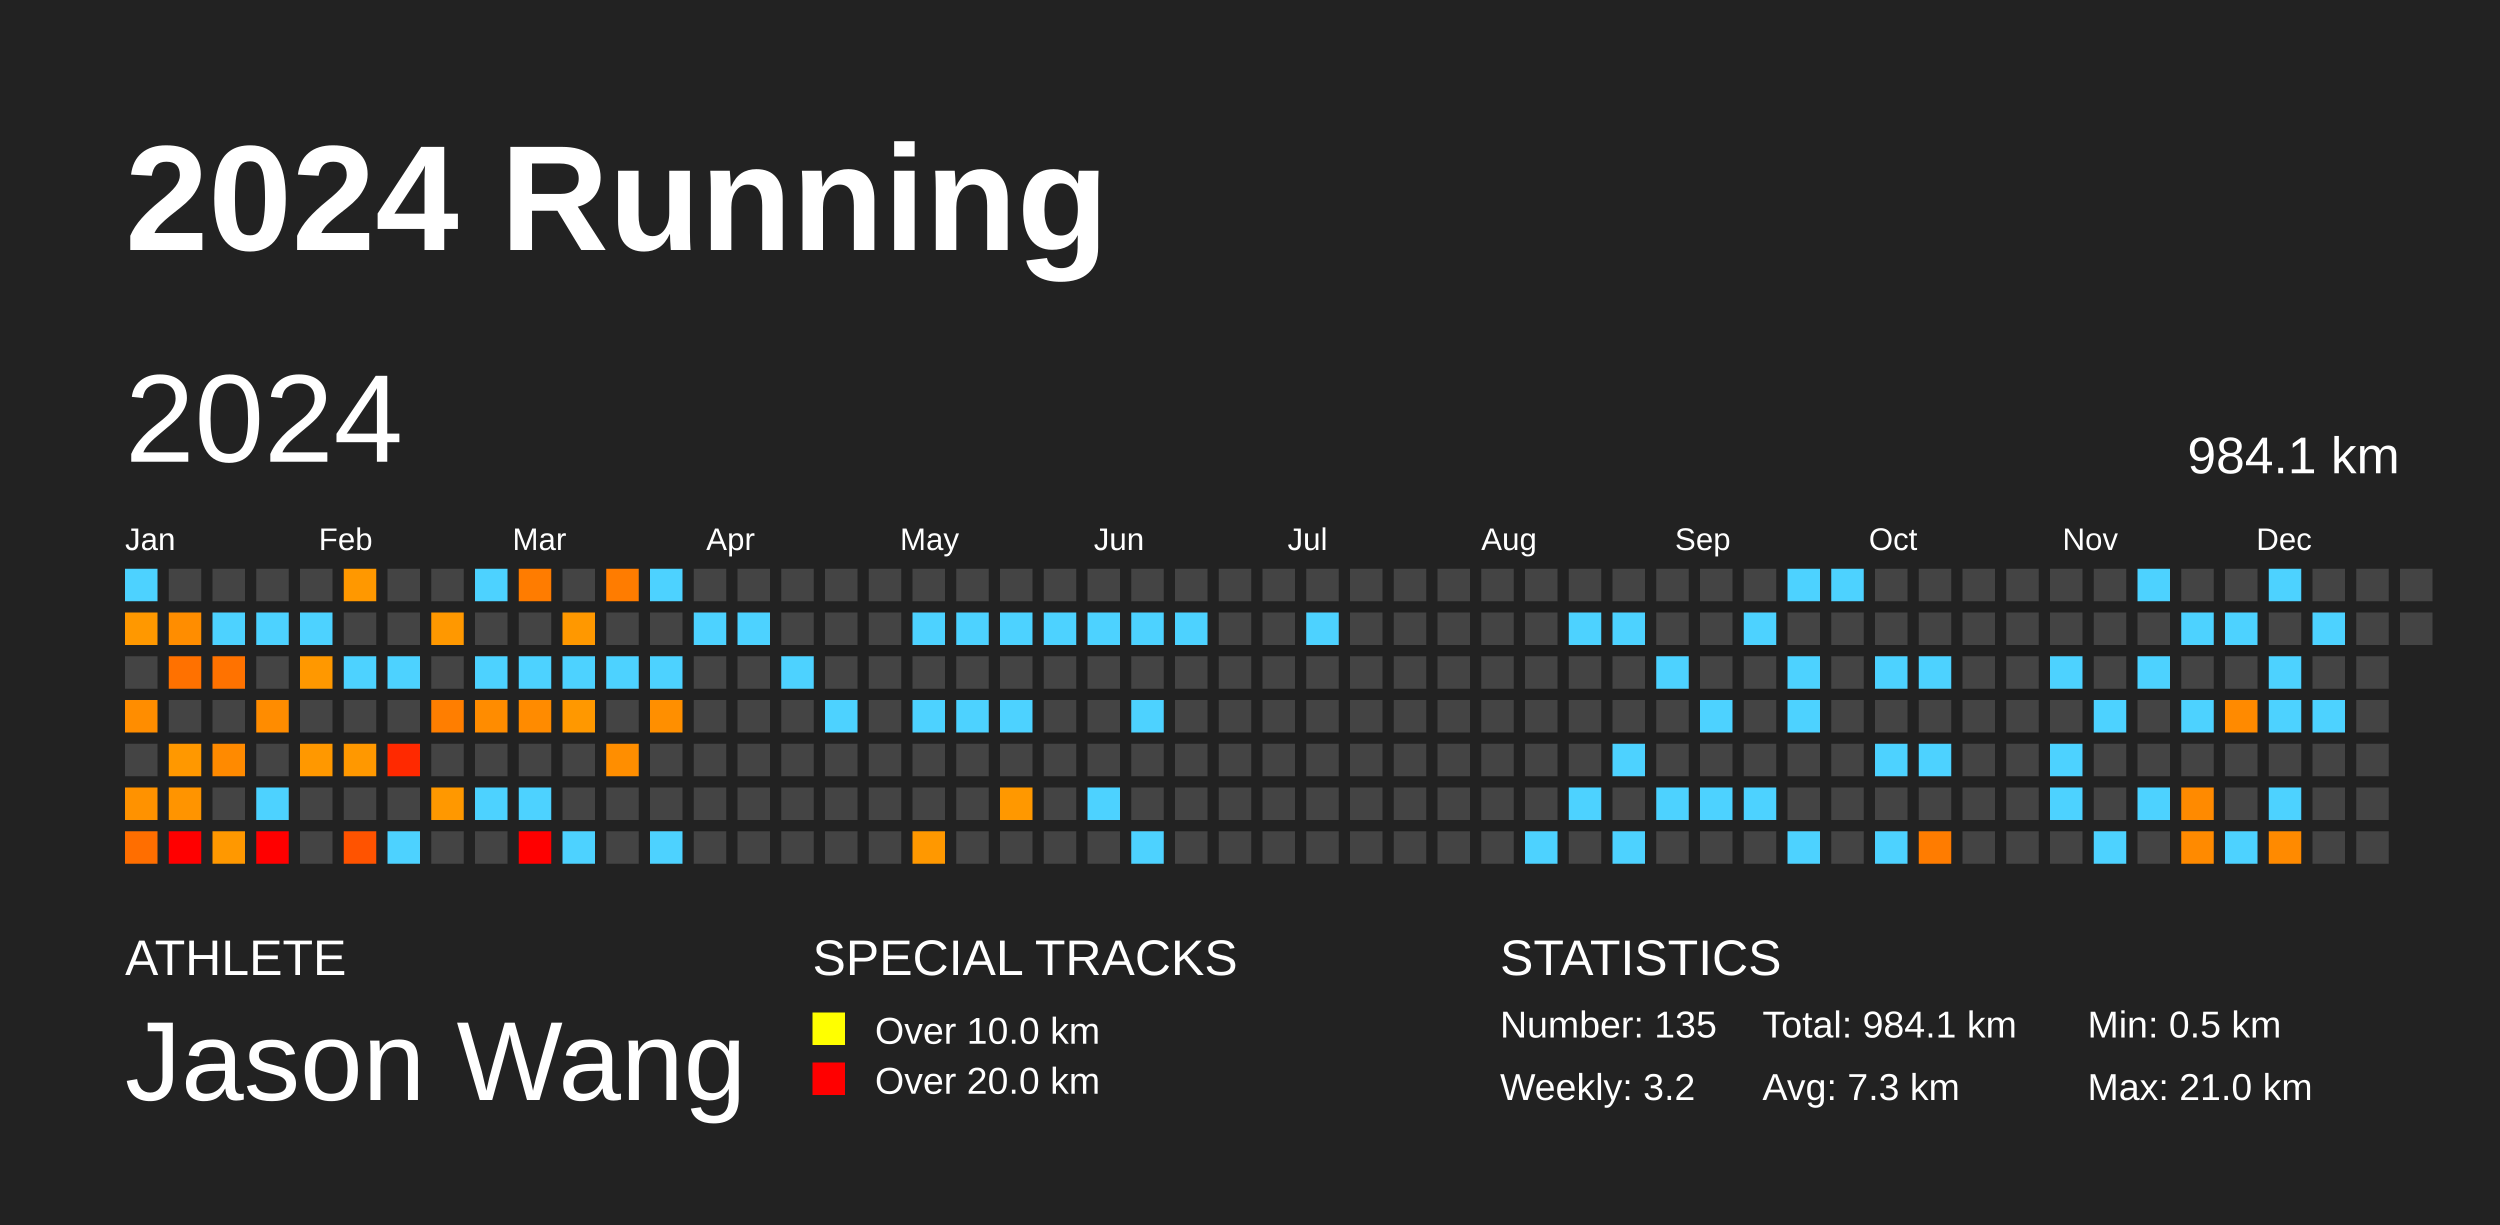
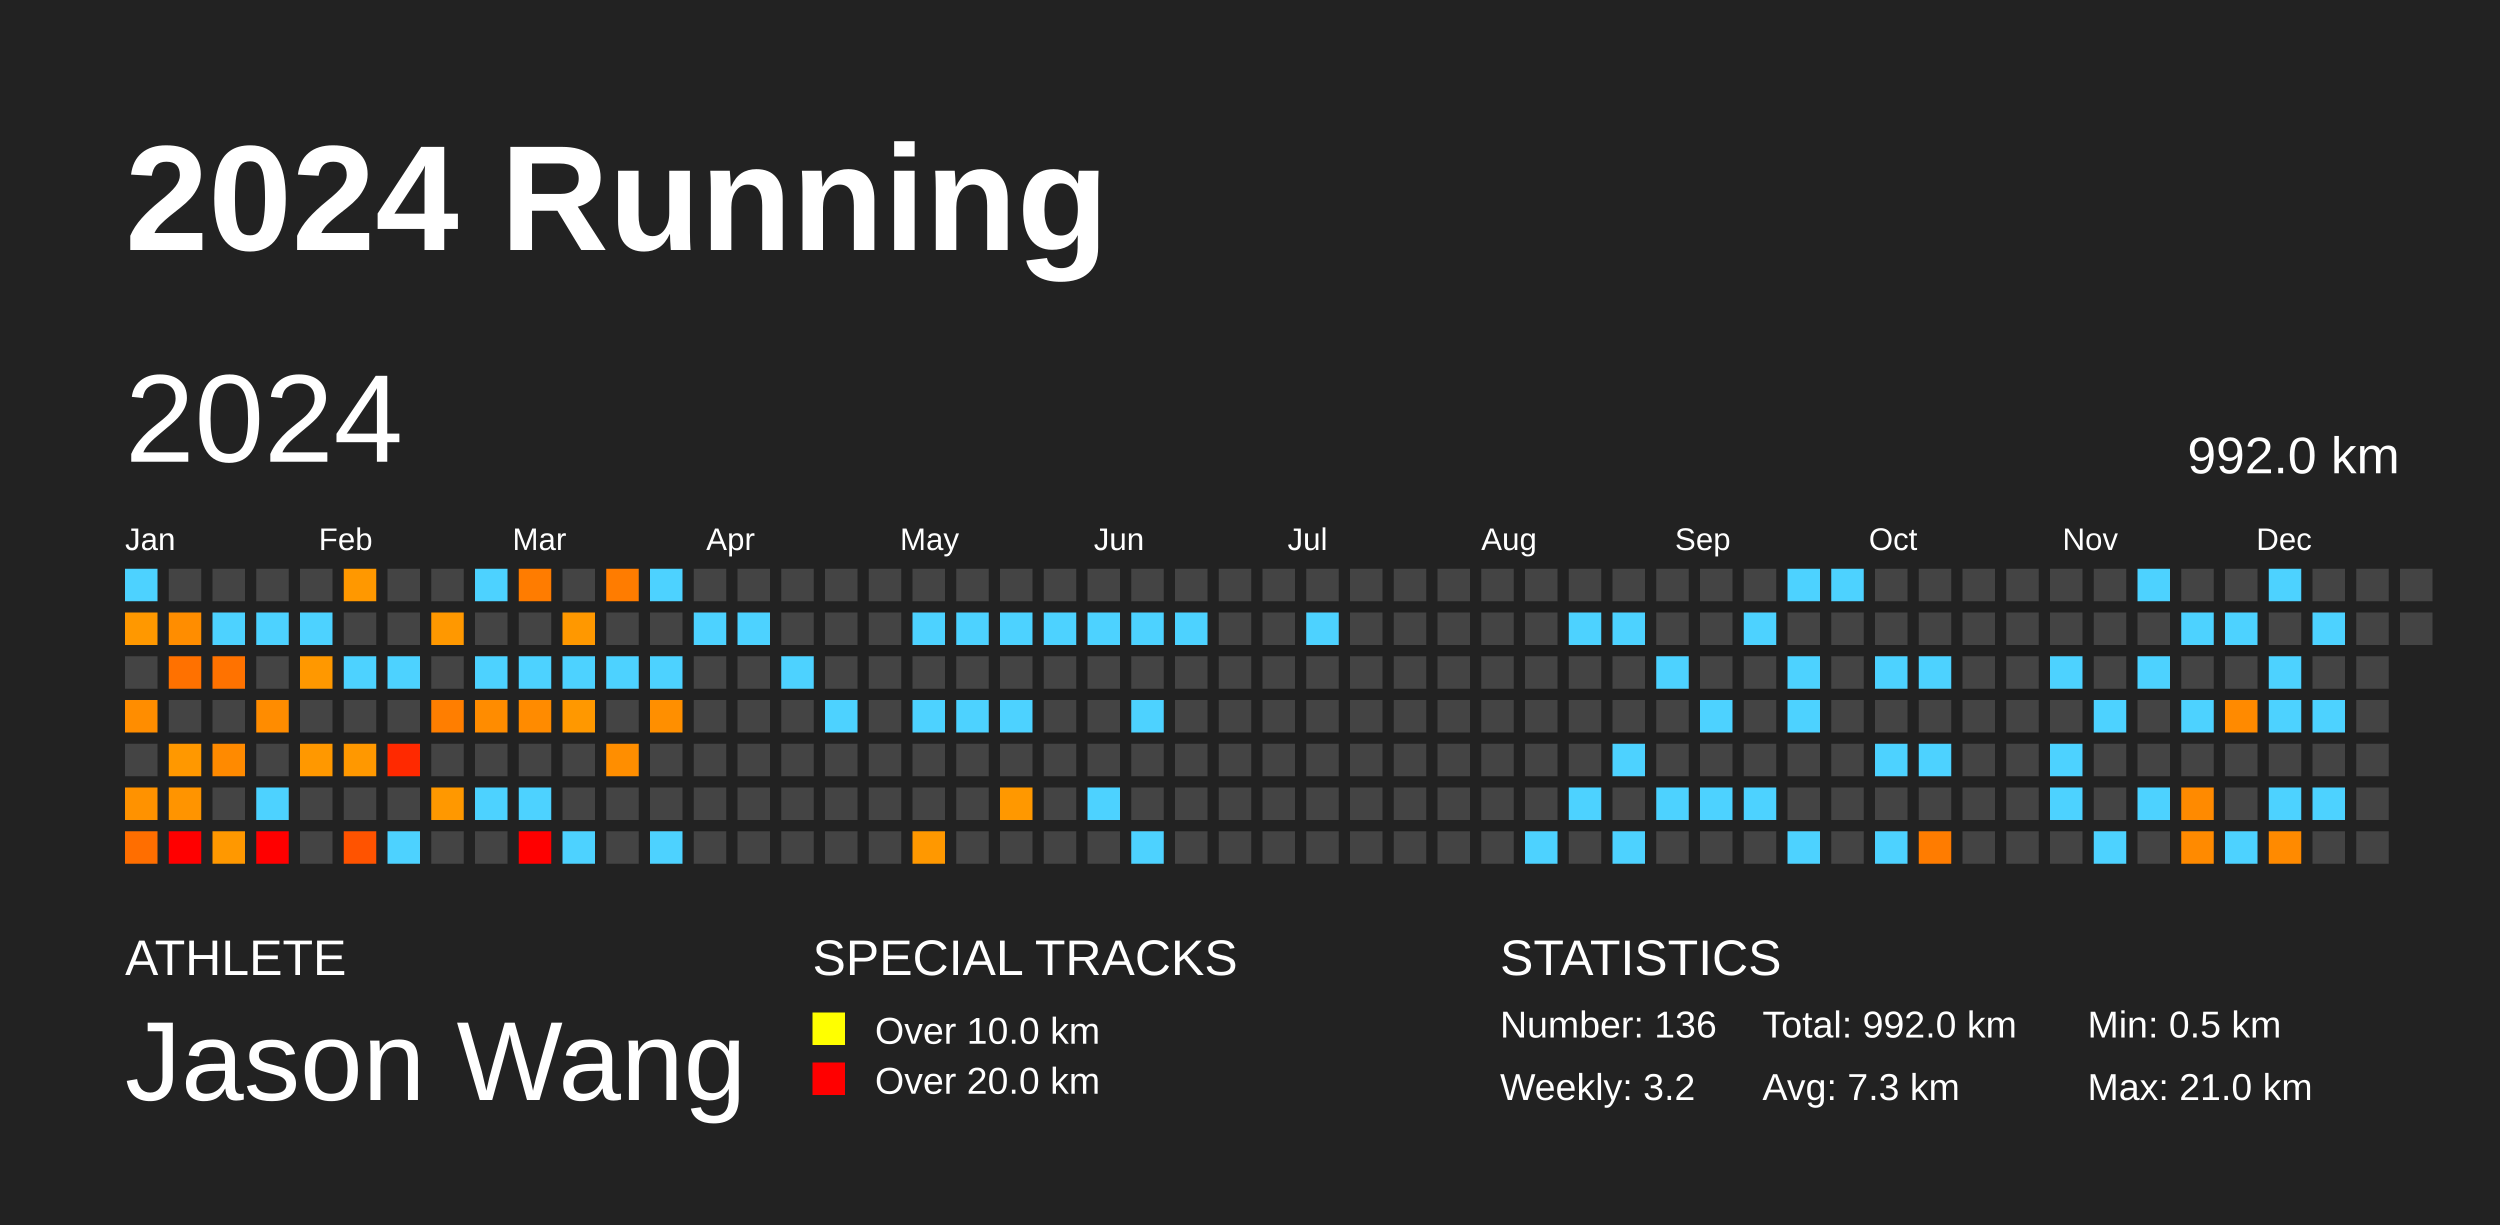
<svg xmlns="http://www.w3.org/2000/svg" baseProfile="full" height="98mm" version="1.1" viewBox="0,0,200,98" width="200mm">
  <defs />
  <rect fill="#222222" height="98" width="200" x="0" y="0" />
  <text fill="#FFFFFF" style="font-size:12px; font-family:Arial; font-weight:bold;" x="10" y="20">2024 Running</text>
  <text fill="#FFFFFF" style="font-size:4px; font-family:Arial" x="10" y="78">ATHLETE</text>
  <text fill="#FFFFFF" style="font-size:9px; font-family:Arial" x="10" y="88">Jason Wang</text>
  <text fill="#FFFFFF" style="font-size:4px; font-family:Arial" x="65" y="78">SPECIAL TRACKS</text>
  <rect fill="yellow" height="2.6" width="2.6" x="65" y="81" />
  <text fill="#FFFFFF" style="font-size:3px; font-family:Arial" x="70" y="83.5">Over 10.0 km</text>
  <rect fill="red" height="2.6" width="2.6" x="65" y="85" />
  <text fill="#FFFFFF" style="font-size:3px; font-family:Arial" x="70" y="87.5">Over 20.0 km</text>
  <text fill="#FFFFFF" style="font-size:4px; font-family:Arial" x="120" y="78">STATISTICS</text>
-   <text fill="#FFFFFF" style="font-size:3px; font-family:Arial" x="120" y="83">Number: 135</text>
+   <text fill="#FFFFFF" style="font-size:3px; font-family:Arial" x="120" y="83">Number: 136</text>
  <text fill="#FFFFFF" style="font-size:3px; font-family:Arial" x="120" y="88">Weekly: 3.2</text>
-   <text fill="#FFFFFF" style="font-size:3px; font-family:Arial" x="141" y="83">Total: 984.1 km</text>
+   <text fill="#FFFFFF" style="font-size:3px; font-family:Arial" x="141" y="83">Total: 992.0 km</text>
  <text fill="#FFFFFF" style="font-size:3px; font-family:Arial" x="141" y="88">Avg: 7.3 km</text>
  <text fill="#FFFFFF" style="font-size:3px; font-family:Arial" x="167" y="83">Min: 0.5 km</text>
  <text fill="#FFFFFF" style="font-size:3px; font-family:Arial" x="167" y="88">Max: 21.0 km</text>
  <text dominant-baseline="hanging" fill="#FFFFFF" style="font-size:10.0px; font-family:Arial;" x="10" y="30">2024</text>
-   <text dominant-baseline="hanging" fill="#FFFFFF" style="font-size:4.125px; font-family:Arial;" x="175" y="35">984.1 km</text>
+   <text dominant-baseline="hanging" fill="#FFFFFF" style="font-size:4.125px; font-family:Arial;" x="175" y="35">992.0 km</text>
  <text fill="#FFFFFF" style="font-size:2.5px; font-family:Arial" x="10.0" y="44">Jan</text>
  <text fill="#FFFFFF" style="font-size:2.5px; font-family:Arial" x="25.5" y="44">Feb</text>
  <text fill="#FFFFFF" style="font-size:2.5px; font-family:Arial" x="41.0" y="44">Mar</text>
  <text fill="#FFFFFF" style="font-size:2.5px; font-family:Arial" x="56.5" y="44">Apr</text>
  <text fill="#FFFFFF" style="font-size:2.5px; font-family:Arial" x="72.0" y="44">May</text>
  <text fill="#FFFFFF" style="font-size:2.5px; font-family:Arial" x="87.5" y="44">Jun</text>
  <text fill="#FFFFFF" style="font-size:2.5px; font-family:Arial" x="103.0" y="44">Jul</text>
  <text fill="#FFFFFF" style="font-size:2.5px; font-family:Arial" x="118.5" y="44">Aug</text>
  <text fill="#FFFFFF" style="font-size:2.5px; font-family:Arial" x="134.0" y="44">Sep</text>
  <text fill="#FFFFFF" style="font-size:2.5px; font-family:Arial" x="149.5" y="44">Oct</text>
  <text fill="#FFFFFF" style="font-size:2.5px; font-family:Arial" x="165.0" y="44">Nov</text>
  <text fill="#FFFFFF" style="font-size:2.5px; font-family:Arial" x="180.5" y="44">Dec</text>
  <rect fill="#4dd2ff" height="2.6" width="2.6" x="10.0" y="45.5" />
  <rect fill="#ff9800" height="2.6" width="2.6" x="10.0" y="49.0" />
  <rect fill="#444444" height="2.6" width="2.6" x="10.0" y="52.5" />
  <rect fill="#ff8d00" height="2.6" width="2.6" x="10.0" y="56.0" />
  <rect fill="#444444" height="2.6" width="2.6" x="10.0" y="59.5" />
  <rect fill="#ff9200" height="2.6" width="2.6" x="10.0" y="63.0" />
  <rect fill="#ff6e00" height="2.6" width="2.6" x="10.0" y="66.5" />
  <rect fill="#444444" height="2.6" width="2.6" x="13.5" y="45.5" />
  <rect fill="#ff8d00" height="2.6" width="2.6" x="13.5" y="49.0" />
  <rect fill="#ff7100" height="2.6" width="2.6" x="13.5" y="52.5" />
  <rect fill="#444444" height="2.6" width="2.6" x="13.5" y="56.0" />
  <rect fill="#ff9800" height="2.6" width="2.6" x="13.5" y="59.5" />
  <rect fill="#ff9400" height="2.6" width="2.6" x="13.5" y="63.0" />
  <rect fill="red" height="2.6" width="2.6" x="13.5" y="66.5" />
  <rect fill="#444444" height="2.6" width="2.6" x="17.0" y="45.5" />
  <rect fill="#4dd2ff" height="2.6" width="2.6" x="17.0" y="49.0" />
  <rect fill="#ff7200" height="2.6" width="2.6" x="17.0" y="52.5" />
  <rect fill="#444444" height="2.6" width="2.6" x="17.0" y="56.0" />
  <rect fill="#ff8a00" height="2.6" width="2.6" x="17.0" y="59.5" />
  <rect fill="#444444" height="2.6" width="2.6" x="17.0" y="63.0" />
  <rect fill="#ff9800" height="2.6" width="2.6" x="17.0" y="66.5" />
  <rect fill="#444444" height="2.6" width="2.6" x="20.5" y="45.5" />
  <rect fill="#4dd2ff" height="2.6" width="2.6" x="20.5" y="49.0" />
  <rect fill="#444444" height="2.6" width="2.6" x="20.5" y="52.5" />
  <rect fill="#ff8c00" height="2.6" width="2.6" x="20.5" y="56.0" />
  <rect fill="#444444" height="2.6" width="2.6" x="20.5" y="59.5" />
  <rect fill="#4dd2ff" height="2.6" width="2.6" x="20.5" y="63.0" />
  <rect fill="red" height="2.6" width="2.6" x="20.5" y="66.5" />
  <rect fill="#444444" height="2.6" width="2.6" x="24.0" y="45.5" />
  <rect fill="#4dd2ff" height="2.6" width="2.6" x="24.0" y="49.0" />
  <rect fill="#ff9800" height="2.6" width="2.6" x="24.0" y="52.5" />
  <rect fill="#444444" height="2.6" width="2.6" x="24.0" y="56.0" />
  <rect fill="#ff9800" height="2.6" width="2.6" x="24.0" y="59.5" />
  <rect fill="#444444" height="2.6" width="2.6" x="24.0" y="63.0" />
  <rect fill="#444444" height="2.6" width="2.6" x="24.0" y="66.5" />
  <rect fill="#ff9800" height="2.6" width="2.6" x="27.5" y="45.5" />
  <rect fill="#444444" height="2.6" width="2.6" x="27.5" y="49.0" />
  <rect fill="#4dd2ff" height="2.6" width="2.6" x="27.5" y="52.5" />
  <rect fill="#444444" height="2.6" width="2.6" x="27.5" y="56.0" />
  <rect fill="#ff9800" height="2.6" width="2.6" x="27.5" y="59.5" />
  <rect fill="#444444" height="2.6" width="2.6" x="27.5" y="63.0" />
  <rect fill="#ff5300" height="2.6" width="2.6" x="27.5" y="66.5" />
  <rect fill="#444444" height="2.6" width="2.6" x="31.0" y="45.5" />
  <rect fill="#444444" height="2.6" width="2.6" x="31.0" y="49.0" />
  <rect fill="#4dd2ff" height="2.6" width="2.6" x="31.0" y="52.5" />
  <rect fill="#444444" height="2.6" width="2.6" x="31.0" y="56.0" />
  <rect fill="#ff2900" height="2.6" width="2.6" x="31.0" y="59.5" />
  <rect fill="#444444" height="2.6" width="2.6" x="31.0" y="63.0" />
  <rect fill="#4dd2ff" height="2.6" width="2.6" x="31.0" y="66.5" />
  <rect fill="#444444" height="2.6" width="2.6" x="34.5" y="45.5" />
  <rect fill="#ff9800" height="2.6" width="2.6" x="34.5" y="49.0" />
  <rect fill="#444444" height="2.6" width="2.6" x="34.5" y="52.5" />
  <rect fill="#ff7e00" height="2.6" width="2.6" x="34.5" y="56.0" />
  <rect fill="#444444" height="2.6" width="2.6" x="34.5" y="59.5" />
  <rect fill="#ff9800" height="2.6" width="2.6" x="34.5" y="63.0" />
  <rect fill="#444444" height="2.6" width="2.6" x="34.5" y="66.5" />
  <rect fill="#4dd2ff" height="2.6" width="2.6" x="38.0" y="45.5" />
  <rect fill="#444444" height="2.6" width="2.6" x="38.0" y="49.0" />
  <rect fill="#4dd2ff" height="2.6" width="2.6" x="38.0" y="52.5" />
  <rect fill="#ff8c00" height="2.6" width="2.6" x="38.0" y="56.0" />
  <rect fill="#444444" height="2.6" width="2.6" x="38.0" y="59.5" />
  <rect fill="#4dd2ff" height="2.6" width="2.6" x="38.0" y="63.0" />
  <rect fill="#444444" height="2.6" width="2.6" x="38.0" y="66.5" />
  <rect fill="#ff7c00" height="2.6" width="2.6" x="41.5" y="45.5" />
  <rect fill="#444444" height="2.6" width="2.6" x="41.5" y="49.0" />
  <rect fill="#4dd2ff" height="2.6" width="2.6" x="41.5" y="52.5" />
  <rect fill="#ff8b00" height="2.6" width="2.6" x="41.5" y="56.0" />
  <rect fill="#444444" height="2.6" width="2.6" x="41.5" y="59.5" />
  <rect fill="#4dd2ff" height="2.6" width="2.6" x="41.5" y="63.0" />
  <rect fill="red" height="2.6" width="2.6" x="41.5" y="66.5" />
  <rect fill="#444444" height="2.6" width="2.6" x="45.0" y="45.5" />
  <rect fill="#ff9800" height="2.6" width="2.6" x="45.0" y="49.0" />
  <rect fill="#4dd2ff" height="2.6" width="2.6" x="45.0" y="52.5" />
  <rect fill="#ff9800" height="2.6" width="2.6" x="45.0" y="56.0" />
  <rect fill="#444444" height="2.6" width="2.6" x="45.0" y="59.5" />
  <rect fill="#444444" height="2.6" width="2.6" x="45.0" y="63.0" />
  <rect fill="#4dd2ff" height="2.6" width="2.6" x="45.0" y="66.5" />
  <rect fill="#ff7c00" height="2.6" width="2.6" x="48.5" y="45.5" />
  <rect fill="#444444" height="2.6" width="2.6" x="48.5" y="49.0" />
  <rect fill="#4dd2ff" height="2.6" width="2.6" x="48.5" y="52.5" />
  <rect fill="#444444" height="2.6" width="2.6" x="48.5" y="56.0" />
  <rect fill="#ff8e00" height="2.6" width="2.6" x="48.5" y="59.5" />
  <rect fill="#444444" height="2.6" width="2.6" x="48.5" y="63.0" />
  <rect fill="#444444" height="2.6" width="2.6" x="48.5" y="66.5" />
  <rect fill="#4dd2ff" height="2.6" width="2.6" x="52.0" y="45.5" />
  <rect fill="#444444" height="2.6" width="2.6" x="52.0" y="49.0" />
  <rect fill="#4dd2ff" height="2.6" width="2.6" x="52.0" y="52.5" />
  <rect fill="#ff8f00" height="2.6" width="2.6" x="52.0" y="56.0" />
  <rect fill="#444444" height="2.6" width="2.6" x="52.0" y="59.5" />
  <rect fill="#444444" height="2.6" width="2.6" x="52.0" y="63.0" />
  <rect fill="#4dd2ff" height="2.6" width="2.6" x="52.0" y="66.5" />
  <rect fill="#444444" height="2.6" width="2.6" x="55.5" y="45.5" />
  <rect fill="#4dd2ff" height="2.6" width="2.6" x="55.5" y="49.0" />
  <rect fill="#444444" height="2.6" width="2.6" x="55.5" y="52.5" />
  <rect fill="#444444" height="2.6" width="2.6" x="55.5" y="56.0" />
  <rect fill="#444444" height="2.6" width="2.6" x="55.5" y="59.5" />
  <rect fill="#444444" height="2.6" width="2.6" x="55.5" y="63.0" />
  <rect fill="#444444" height="2.6" width="2.6" x="55.5" y="66.5" />
  <rect fill="#444444" height="2.6" width="2.6" x="59.0" y="45.5" />
  <rect fill="#4dd2ff" height="2.6" width="2.6" x="59.0" y="49.0" />
  <rect fill="#444444" height="2.6" width="2.6" x="59.0" y="52.5" />
  <rect fill="#444444" height="2.6" width="2.6" x="59.0" y="56.0" />
  <rect fill="#444444" height="2.6" width="2.6" x="59.0" y="59.5" />
  <rect fill="#444444" height="2.6" width="2.6" x="59.0" y="63.0" />
  <rect fill="#444444" height="2.6" width="2.6" x="59.0" y="66.5" />
  <rect fill="#444444" height="2.6" width="2.6" x="62.5" y="45.5" />
  <rect fill="#444444" height="2.6" width="2.6" x="62.5" y="49.0" />
  <rect fill="#4dd2ff" height="2.6" width="2.6" x="62.5" y="52.5" />
  <rect fill="#444444" height="2.6" width="2.6" x="62.5" y="56.0" />
  <rect fill="#444444" height="2.6" width="2.6" x="62.5" y="59.5" />
  <rect fill="#444444" height="2.6" width="2.6" x="62.5" y="63.0" />
  <rect fill="#444444" height="2.6" width="2.6" x="62.5" y="66.5" />
  <rect fill="#444444" height="2.6" width="2.6" x="66.0" y="45.5" />
  <rect fill="#444444" height="2.6" width="2.6" x="66.0" y="49.0" />
  <rect fill="#444444" height="2.6" width="2.6" x="66.0" y="52.5" />
  <rect fill="#4dd2ff" height="2.6" width="2.6" x="66.0" y="56.0" />
  <rect fill="#444444" height="2.6" width="2.6" x="66.0" y="59.5" />
  <rect fill="#444444" height="2.6" width="2.6" x="66.0" y="63.0" />
  <rect fill="#444444" height="2.6" width="2.6" x="66.0" y="66.5" />
  <rect fill="#444444" height="2.6" width="2.6" x="69.5" y="45.5" />
  <rect fill="#444444" height="2.6" width="2.6" x="69.5" y="49.0" />
  <rect fill="#444444" height="2.6" width="2.6" x="69.5" y="52.5" />
  <rect fill="#444444" height="2.6" width="2.6" x="69.5" y="56.0" />
  <rect fill="#444444" height="2.6" width="2.6" x="69.5" y="59.5" />
  <rect fill="#444444" height="2.6" width="2.6" x="69.5" y="63.0" />
  <rect fill="#444444" height="2.6" width="2.6" x="69.5" y="66.5" />
  <rect fill="#444444" height="2.6" width="2.6" x="73.0" y="45.5" />
  <rect fill="#4dd2ff" height="2.6" width="2.6" x="73.0" y="49.0" />
  <rect fill="#444444" height="2.6" width="2.6" x="73.0" y="52.5" />
  <rect fill="#4dd2ff" height="2.6" width="2.6" x="73.0" y="56.0" />
  <rect fill="#444444" height="2.6" width="2.6" x="73.0" y="59.5" />
  <rect fill="#444444" height="2.6" width="2.6" x="73.0" y="63.0" />
  <rect fill="#ff9800" height="2.6" width="2.6" x="73.0" y="66.5" />
  <rect fill="#444444" height="2.6" width="2.6" x="76.5" y="45.5" />
  <rect fill="#4dd2ff" height="2.6" width="2.6" x="76.5" y="49.0" />
  <rect fill="#444444" height="2.6" width="2.6" x="76.5" y="52.5" />
  <rect fill="#4dd2ff" height="2.6" width="2.6" x="76.5" y="56.0" />
  <rect fill="#444444" height="2.6" width="2.6" x="76.5" y="59.5" />
  <rect fill="#444444" height="2.6" width="2.6" x="76.5" y="63.0" />
  <rect fill="#444444" height="2.6" width="2.6" x="76.5" y="66.5" />
  <rect fill="#444444" height="2.6" width="2.6" x="80.0" y="45.5" />
  <rect fill="#4dd2ff" height="2.6" width="2.6" x="80.0" y="49.0" />
  <rect fill="#444444" height="2.6" width="2.6" x="80.0" y="52.5" />
  <rect fill="#4dd2ff" height="2.6" width="2.6" x="80.0" y="56.0" />
  <rect fill="#444444" height="2.6" width="2.6" x="80.0" y="59.5" />
  <rect fill="#ff9800" height="2.6" width="2.6" x="80.0" y="63.0" />
  <rect fill="#444444" height="2.6" width="2.6" x="80.0" y="66.5" />
  <rect fill="#444444" height="2.6" width="2.6" x="83.5" y="45.5" />
  <rect fill="#4dd2ff" height="2.6" width="2.6" x="83.5" y="49.0" />
  <rect fill="#444444" height="2.6" width="2.6" x="83.5" y="52.5" />
  <rect fill="#444444" height="2.6" width="2.6" x="83.5" y="56.0" />
  <rect fill="#444444" height="2.6" width="2.6" x="83.5" y="59.5" />
  <rect fill="#444444" height="2.6" width="2.6" x="83.5" y="63.0" />
  <rect fill="#444444" height="2.6" width="2.6" x="83.5" y="66.5" />
  <rect fill="#444444" height="2.6" width="2.6" x="87.0" y="45.5" />
  <rect fill="#4dd2ff" height="2.6" width="2.6" x="87.0" y="49.0" />
  <rect fill="#444444" height="2.6" width="2.6" x="87.0" y="52.5" />
  <rect fill="#444444" height="2.6" width="2.6" x="87.0" y="56.0" />
  <rect fill="#444444" height="2.6" width="2.6" x="87.0" y="59.5" />
  <rect fill="#4dd2ff" height="2.6" width="2.6" x="87.0" y="63.0" />
  <rect fill="#444444" height="2.6" width="2.6" x="87.0" y="66.5" />
  <rect fill="#444444" height="2.6" width="2.6" x="90.5" y="45.5" />
  <rect fill="#4dd2ff" height="2.6" width="2.6" x="90.5" y="49.0" />
  <rect fill="#444444" height="2.6" width="2.6" x="90.5" y="52.5" />
  <rect fill="#4dd2ff" height="2.6" width="2.6" x="90.5" y="56.0" />
  <rect fill="#444444" height="2.6" width="2.6" x="90.5" y="59.5" />
  <rect fill="#444444" height="2.6" width="2.6" x="90.5" y="63.0" />
  <rect fill="#4dd2ff" height="2.6" width="2.6" x="90.5" y="66.5" />
  <rect fill="#444444" height="2.6" width="2.6" x="94.0" y="45.5" />
  <rect fill="#4dd2ff" height="2.6" width="2.6" x="94.0" y="49.0" />
  <rect fill="#444444" height="2.6" width="2.6" x="94.0" y="52.5" />
  <rect fill="#444444" height="2.6" width="2.6" x="94.0" y="56.0" />
  <rect fill="#444444" height="2.6" width="2.6" x="94.0" y="59.5" />
  <rect fill="#444444" height="2.6" width="2.6" x="94.0" y="63.0" />
  <rect fill="#444444" height="2.6" width="2.6" x="94.0" y="66.5" />
  <rect fill="#444444" height="2.6" width="2.6" x="97.5" y="45.5" />
  <rect fill="#444444" height="2.6" width="2.6" x="97.5" y="49.0" />
  <rect fill="#444444" height="2.6" width="2.6" x="97.5" y="52.5" />
  <rect fill="#444444" height="2.6" width="2.6" x="97.5" y="56.0" />
  <rect fill="#444444" height="2.6" width="2.6" x="97.5" y="59.5" />
  <rect fill="#444444" height="2.6" width="2.6" x="97.5" y="63.0" />
  <rect fill="#444444" height="2.6" width="2.6" x="97.5" y="66.5" />
  <rect fill="#444444" height="2.6" width="2.6" x="101.0" y="45.5" />
  <rect fill="#444444" height="2.6" width="2.6" x="101.0" y="49.0" />
  <rect fill="#444444" height="2.6" width="2.6" x="101.0" y="52.5" />
  <rect fill="#444444" height="2.6" width="2.6" x="101.0" y="56.0" />
  <rect fill="#444444" height="2.6" width="2.6" x="101.0" y="59.5" />
  <rect fill="#444444" height="2.6" width="2.6" x="101.0" y="63.0" />
  <rect fill="#444444" height="2.6" width="2.6" x="101.0" y="66.5" />
  <rect fill="#444444" height="2.6" width="2.6" x="104.5" y="45.5" />
  <rect fill="#4dd2ff" height="2.6" width="2.6" x="104.5" y="49.0" />
  <rect fill="#444444" height="2.6" width="2.6" x="104.5" y="52.5" />
  <rect fill="#444444" height="2.6" width="2.6" x="104.5" y="56.0" />
  <rect fill="#444444" height="2.6" width="2.6" x="104.5" y="59.5" />
  <rect fill="#444444" height="2.6" width="2.6" x="104.5" y="63.0" />
  <rect fill="#444444" height="2.6" width="2.6" x="104.5" y="66.5" />
  <rect fill="#444444" height="2.6" width="2.6" x="108.0" y="45.5" />
  <rect fill="#444444" height="2.6" width="2.6" x="108.0" y="49.0" />
  <rect fill="#444444" height="2.6" width="2.6" x="108.0" y="52.5" />
  <rect fill="#444444" height="2.6" width="2.6" x="108.0" y="56.0" />
  <rect fill="#444444" height="2.6" width="2.6" x="108.0" y="59.5" />
  <rect fill="#444444" height="2.6" width="2.6" x="108.0" y="63.0" />
  <rect fill="#444444" height="2.6" width="2.6" x="108.0" y="66.5" />
  <rect fill="#444444" height="2.6" width="2.6" x="111.5" y="45.5" />
  <rect fill="#444444" height="2.6" width="2.6" x="111.5" y="49.0" />
  <rect fill="#444444" height="2.6" width="2.6" x="111.5" y="52.5" />
  <rect fill="#444444" height="2.6" width="2.6" x="111.5" y="56.0" />
  <rect fill="#444444" height="2.6" width="2.6" x="111.5" y="59.5" />
  <rect fill="#444444" height="2.6" width="2.6" x="111.5" y="63.0" />
  <rect fill="#444444" height="2.6" width="2.6" x="111.5" y="66.5" />
  <rect fill="#444444" height="2.6" width="2.6" x="115.0" y="45.5" />
  <rect fill="#444444" height="2.6" width="2.6" x="115.0" y="49.0" />
  <rect fill="#444444" height="2.6" width="2.6" x="115.0" y="52.5" />
  <rect fill="#444444" height="2.6" width="2.6" x="115.0" y="56.0" />
  <rect fill="#444444" height="2.6" width="2.6" x="115.0" y="59.5" />
  <rect fill="#444444" height="2.6" width="2.6" x="115.0" y="63.0" />
  <rect fill="#444444" height="2.6" width="2.6" x="115.0" y="66.5" />
  <rect fill="#444444" height="2.6" width="2.6" x="118.5" y="45.5" />
  <rect fill="#444444" height="2.6" width="2.6" x="118.5" y="49.0" />
  <rect fill="#444444" height="2.6" width="2.6" x="118.5" y="52.5" />
  <rect fill="#444444" height="2.6" width="2.6" x="118.5" y="56.0" />
  <rect fill="#444444" height="2.6" width="2.6" x="118.5" y="59.5" />
  <rect fill="#444444" height="2.6" width="2.6" x="118.5" y="63.0" />
  <rect fill="#444444" height="2.6" width="2.6" x="118.5" y="66.5" />
  <rect fill="#444444" height="2.6" width="2.6" x="122.0" y="45.5" />
  <rect fill="#444444" height="2.6" width="2.6" x="122.0" y="49.0" />
  <rect fill="#444444" height="2.6" width="2.6" x="122.0" y="52.5" />
  <rect fill="#444444" height="2.6" width="2.6" x="122.0" y="56.0" />
  <rect fill="#444444" height="2.6" width="2.6" x="122.0" y="59.5" />
  <rect fill="#444444" height="2.6" width="2.6" x="122.0" y="63.0" />
  <rect fill="#4dd2ff" height="2.6" width="2.6" x="122.0" y="66.5" />
  <rect fill="#444444" height="2.6" width="2.6" x="125.5" y="45.5" />
  <rect fill="#4dd2ff" height="2.6" width="2.6" x="125.5" y="49.0" />
  <rect fill="#444444" height="2.6" width="2.6" x="125.5" y="52.5" />
  <rect fill="#444444" height="2.6" width="2.6" x="125.5" y="56.0" />
  <rect fill="#444444" height="2.6" width="2.6" x="125.5" y="59.5" />
  <rect fill="#4dd2ff" height="2.6" width="2.6" x="125.5" y="63.0" />
  <rect fill="#444444" height="2.6" width="2.6" x="125.5" y="66.5" />
  <rect fill="#444444" height="2.6" width="2.6" x="129.0" y="45.5" />
  <rect fill="#4dd2ff" height="2.6" width="2.6" x="129.0" y="49.0" />
  <rect fill="#444444" height="2.6" width="2.6" x="129.0" y="52.5" />
  <rect fill="#444444" height="2.6" width="2.6" x="129.0" y="56.0" />
  <rect fill="#4dd2ff" height="2.6" width="2.6" x="129.0" y="59.5" />
  <rect fill="#444444" height="2.6" width="2.6" x="129.0" y="63.0" />
  <rect fill="#4dd2ff" height="2.6" width="2.6" x="129.0" y="66.5" />
  <rect fill="#444444" height="2.6" width="2.6" x="132.5" y="45.5" />
  <rect fill="#444444" height="2.6" width="2.6" x="132.5" y="49.0" />
  <rect fill="#4dd2ff" height="2.6" width="2.6" x="132.5" y="52.5" />
  <rect fill="#444444" height="2.6" width="2.6" x="132.5" y="56.0" />
  <rect fill="#444444" height="2.6" width="2.6" x="132.5" y="59.5" />
  <rect fill="#4dd2ff" height="2.6" width="2.6" x="132.5" y="63.0" />
  <rect fill="#444444" height="2.6" width="2.6" x="132.5" y="66.5" />
  <rect fill="#444444" height="2.6" width="2.6" x="136.0" y="45.5" />
  <rect fill="#444444" height="2.6" width="2.6" x="136.0" y="49.0" />
  <rect fill="#444444" height="2.6" width="2.6" x="136.0" y="52.5" />
  <rect fill="#4dd2ff" height="2.6" width="2.6" x="136.0" y="56.0" />
  <rect fill="#444444" height="2.6" width="2.6" x="136.0" y="59.5" />
  <rect fill="#4dd2ff" height="2.6" width="2.6" x="136.0" y="63.0" />
  <rect fill="#444444" height="2.6" width="2.6" x="136.0" y="66.5" />
  <rect fill="#444444" height="2.6" width="2.6" x="139.5" y="45.5" />
  <rect fill="#4dd2ff" height="2.6" width="2.6" x="139.5" y="49.0" />
  <rect fill="#444444" height="2.6" width="2.6" x="139.5" y="52.5" />
  <rect fill="#444444" height="2.6" width="2.6" x="139.5" y="56.0" />
  <rect fill="#444444" height="2.6" width="2.6" x="139.5" y="59.5" />
  <rect fill="#4dd2ff" height="2.6" width="2.6" x="139.5" y="63.0" />
  <rect fill="#444444" height="2.6" width="2.6" x="139.5" y="66.5" />
  <rect fill="#4dd2ff" height="2.6" width="2.6" x="143.0" y="45.5" />
  <rect fill="#444444" height="2.6" width="2.6" x="143.0" y="49.0" />
  <rect fill="#4dd2ff" height="2.6" width="2.6" x="143.0" y="52.5" />
  <rect fill="#4dd2ff" height="2.6" width="2.6" x="143.0" y="56.0" />
  <rect fill="#444444" height="2.6" width="2.6" x="143.0" y="59.5" />
  <rect fill="#444444" height="2.6" width="2.6" x="143.0" y="63.0" />
  <rect fill="#4dd2ff" height="2.6" width="2.6" x="143.0" y="66.5" />
  <rect fill="#4dd2ff" height="2.6" width="2.6" x="146.5" y="45.5" />
  <rect fill="#444444" height="2.6" width="2.6" x="146.5" y="49.0" />
  <rect fill="#444444" height="2.6" width="2.6" x="146.5" y="52.5" />
  <rect fill="#444444" height="2.6" width="2.6" x="146.5" y="56.0" />
  <rect fill="#444444" height="2.6" width="2.6" x="146.5" y="59.5" />
  <rect fill="#444444" height="2.6" width="2.6" x="146.5" y="63.0" />
  <rect fill="#444444" height="2.6" width="2.6" x="146.5" y="66.5" />
  <rect fill="#444444" height="2.6" width="2.6" x="150.0" y="45.5" />
  <rect fill="#444444" height="2.6" width="2.6" x="150.0" y="49.0" />
  <rect fill="#4dd2ff" height="2.6" width="2.6" x="150.0" y="52.5" />
  <rect fill="#444444" height="2.6" width="2.6" x="150.0" y="56.0" />
  <rect fill="#4dd2ff" height="2.6" width="2.6" x="150.0" y="59.5" />
  <rect fill="#444444" height="2.6" width="2.6" x="150.0" y="63.0" />
  <rect fill="#4dd2ff" height="2.6" width="2.6" x="150.0" y="66.5" />
  <rect fill="#444444" height="2.6" width="2.6" x="153.5" y="45.5" />
  <rect fill="#444444" height="2.6" width="2.6" x="153.5" y="49.0" />
  <rect fill="#4dd2ff" height="2.6" width="2.6" x="153.5" y="52.5" />
  <rect fill="#444444" height="2.6" width="2.6" x="153.5" y="56.0" />
  <rect fill="#4dd2ff" height="2.6" width="2.6" x="153.5" y="59.5" />
  <rect fill="#444444" height="2.6" width="2.6" x="153.5" y="63.0" />
  <rect fill="#ff7c00" height="2.6" width="2.6" x="153.5" y="66.5" />
  <rect fill="#444444" height="2.6" width="2.6" x="157.0" y="45.5" />
  <rect fill="#444444" height="2.6" width="2.6" x="157.0" y="49.0" />
  <rect fill="#444444" height="2.6" width="2.6" x="157.0" y="52.5" />
  <rect fill="#444444" height="2.6" width="2.6" x="157.0" y="56.0" />
  <rect fill="#444444" height="2.6" width="2.6" x="157.0" y="59.5" />
  <rect fill="#444444" height="2.6" width="2.6" x="157.0" y="63.0" />
  <rect fill="#444444" height="2.6" width="2.6" x="157.0" y="66.5" />
  <rect fill="#444444" height="2.6" width="2.6" x="160.5" y="45.5" />
  <rect fill="#444444" height="2.6" width="2.6" x="160.5" y="49.0" />
  <rect fill="#444444" height="2.6" width="2.6" x="160.5" y="52.5" />
  <rect fill="#444444" height="2.6" width="2.6" x="160.5" y="56.0" />
  <rect fill="#444444" height="2.6" width="2.6" x="160.5" y="59.5" />
  <rect fill="#444444" height="2.6" width="2.6" x="160.5" y="63.0" />
  <rect fill="#444444" height="2.6" width="2.6" x="160.5" y="66.5" />
  <rect fill="#444444" height="2.6" width="2.6" x="164.0" y="45.5" />
  <rect fill="#444444" height="2.6" width="2.6" x="164.0" y="49.0" />
  <rect fill="#4dd2ff" height="2.6" width="2.6" x="164.0" y="52.5" />
  <rect fill="#444444" height="2.6" width="2.6" x="164.0" y="56.0" />
  <rect fill="#4dd2ff" height="2.6" width="2.6" x="164.0" y="59.5" />
  <rect fill="#4dd2ff" height="2.6" width="2.6" x="164.0" y="63.0" />
  <rect fill="#444444" height="2.6" width="2.6" x="164.0" y="66.5" />
  <rect fill="#444444" height="2.6" width="2.6" x="167.5" y="45.5" />
  <rect fill="#444444" height="2.6" width="2.6" x="167.5" y="49.0" />
  <rect fill="#444444" height="2.6" width="2.6" x="167.5" y="52.5" />
  <rect fill="#4dd2ff" height="2.6" width="2.6" x="167.5" y="56.0" />
  <rect fill="#444444" height="2.6" width="2.6" x="167.5" y="59.5" />
  <rect fill="#444444" height="2.6" width="2.6" x="167.5" y="63.0" />
  <rect fill="#4dd2ff" height="2.6" width="2.6" x="167.5" y="66.5" />
  <rect fill="#4dd2ff" height="2.6" width="2.6" x="171.0" y="45.5" />
  <rect fill="#444444" height="2.6" width="2.6" x="171.0" y="49.0" />
  <rect fill="#4dd2ff" height="2.6" width="2.6" x="171.0" y="52.5" />
  <rect fill="#444444" height="2.6" width="2.6" x="171.0" y="56.0" />
  <rect fill="#444444" height="2.6" width="2.6" x="171.0" y="59.5" />
  <rect fill="#4dd2ff" height="2.6" width="2.6" x="171.0" y="63.0" />
  <rect fill="#444444" height="2.6" width="2.6" x="171.0" y="66.5" />
  <rect fill="#444444" height="2.6" width="2.6" x="174.5" y="45.5" />
  <rect fill="#4dd2ff" height="2.6" width="2.6" x="174.5" y="49.0" />
  <rect fill="#444444" height="2.6" width="2.6" x="174.5" y="52.5" />
  <rect fill="#4dd2ff" height="2.6" width="2.6" x="174.5" y="56.0" />
  <rect fill="#444444" height="2.6" width="2.6" x="174.5" y="59.5" />
  <rect fill="#ff8a00" height="2.6" width="2.6" x="174.5" y="63.0" />
  <rect fill="#ff8a00" height="2.6" width="2.6" x="174.5" y="66.5" />
  <rect fill="#444444" height="2.6" width="2.6" x="178.0" y="45.5" />
  <rect fill="#4dd2ff" height="2.6" width="2.6" x="178.0" y="49.0" />
  <rect fill="#444444" height="2.6" width="2.6" x="178.0" y="52.5" />
  <rect fill="#ff8a00" height="2.6" width="2.6" x="178.0" y="56.0" />
  <rect fill="#444444" height="2.6" width="2.6" x="178.0" y="59.5" />
  <rect fill="#444444" height="2.6" width="2.6" x="178.0" y="63.0" />
  <rect fill="#4dd2ff" height="2.6" width="2.6" x="178.0" y="66.5" />
  <rect fill="#4dd2ff" height="2.6" width="2.6" x="181.5" y="45.5" />
  <rect fill="#444444" height="2.6" width="2.6" x="181.5" y="49.0" />
  <rect fill="#4dd2ff" height="2.6" width="2.6" x="181.5" y="52.5" />
  <rect fill="#4dd2ff" height="2.6" width="2.6" x="181.5" y="56.0" />
  <rect fill="#444444" height="2.6" width="2.6" x="181.5" y="59.5" />
  <rect fill="#4dd2ff" height="2.6" width="2.6" x="181.5" y="63.0" />
  <rect fill="#ff8a00" height="2.6" width="2.6" x="181.5" y="66.5" />
  <rect fill="#444444" height="2.6" width="2.6" x="185.0" y="45.5" />
  <rect fill="#4dd2ff" height="2.6" width="2.6" x="185.0" y="49.0" />
  <rect fill="#444444" height="2.6" width="2.6" x="185.0" y="52.5" />
  <rect fill="#4dd2ff" height="2.6" width="2.6" x="185.0" y="56.0" />
  <rect fill="#444444" height="2.6" width="2.6" x="185.0" y="59.5" />
-   <rect fill="#444444" height="2.6" width="2.6" x="185.0" y="63.0" />
+   <rect fill="#4dd2ff" height="2.6" width="2.6" x="185.0" y="63.0" />
  <rect fill="#444444" height="2.6" width="2.6" x="185.0" y="66.5" />
  <rect fill="#444444" height="2.6" width="2.6" x="188.5" y="45.5" />
  <rect fill="#444444" height="2.6" width="2.6" x="188.5" y="49.0" />
  <rect fill="#444444" height="2.6" width="2.6" x="188.5" y="52.5" />
  <rect fill="#444444" height="2.6" width="2.6" x="188.5" y="56.0" />
  <rect fill="#444444" height="2.6" width="2.6" x="188.5" y="59.5" />
  <rect fill="#444444" height="2.6" width="2.6" x="188.5" y="63.0" />
  <rect fill="#444444" height="2.6" width="2.6" x="188.5" y="66.5" />
  <rect fill="#444444" height="2.6" width="2.6" x="192.0" y="45.5" />
  <rect fill="#444444" height="2.6" width="2.6" x="192.0" y="49.0" />
</svg>
